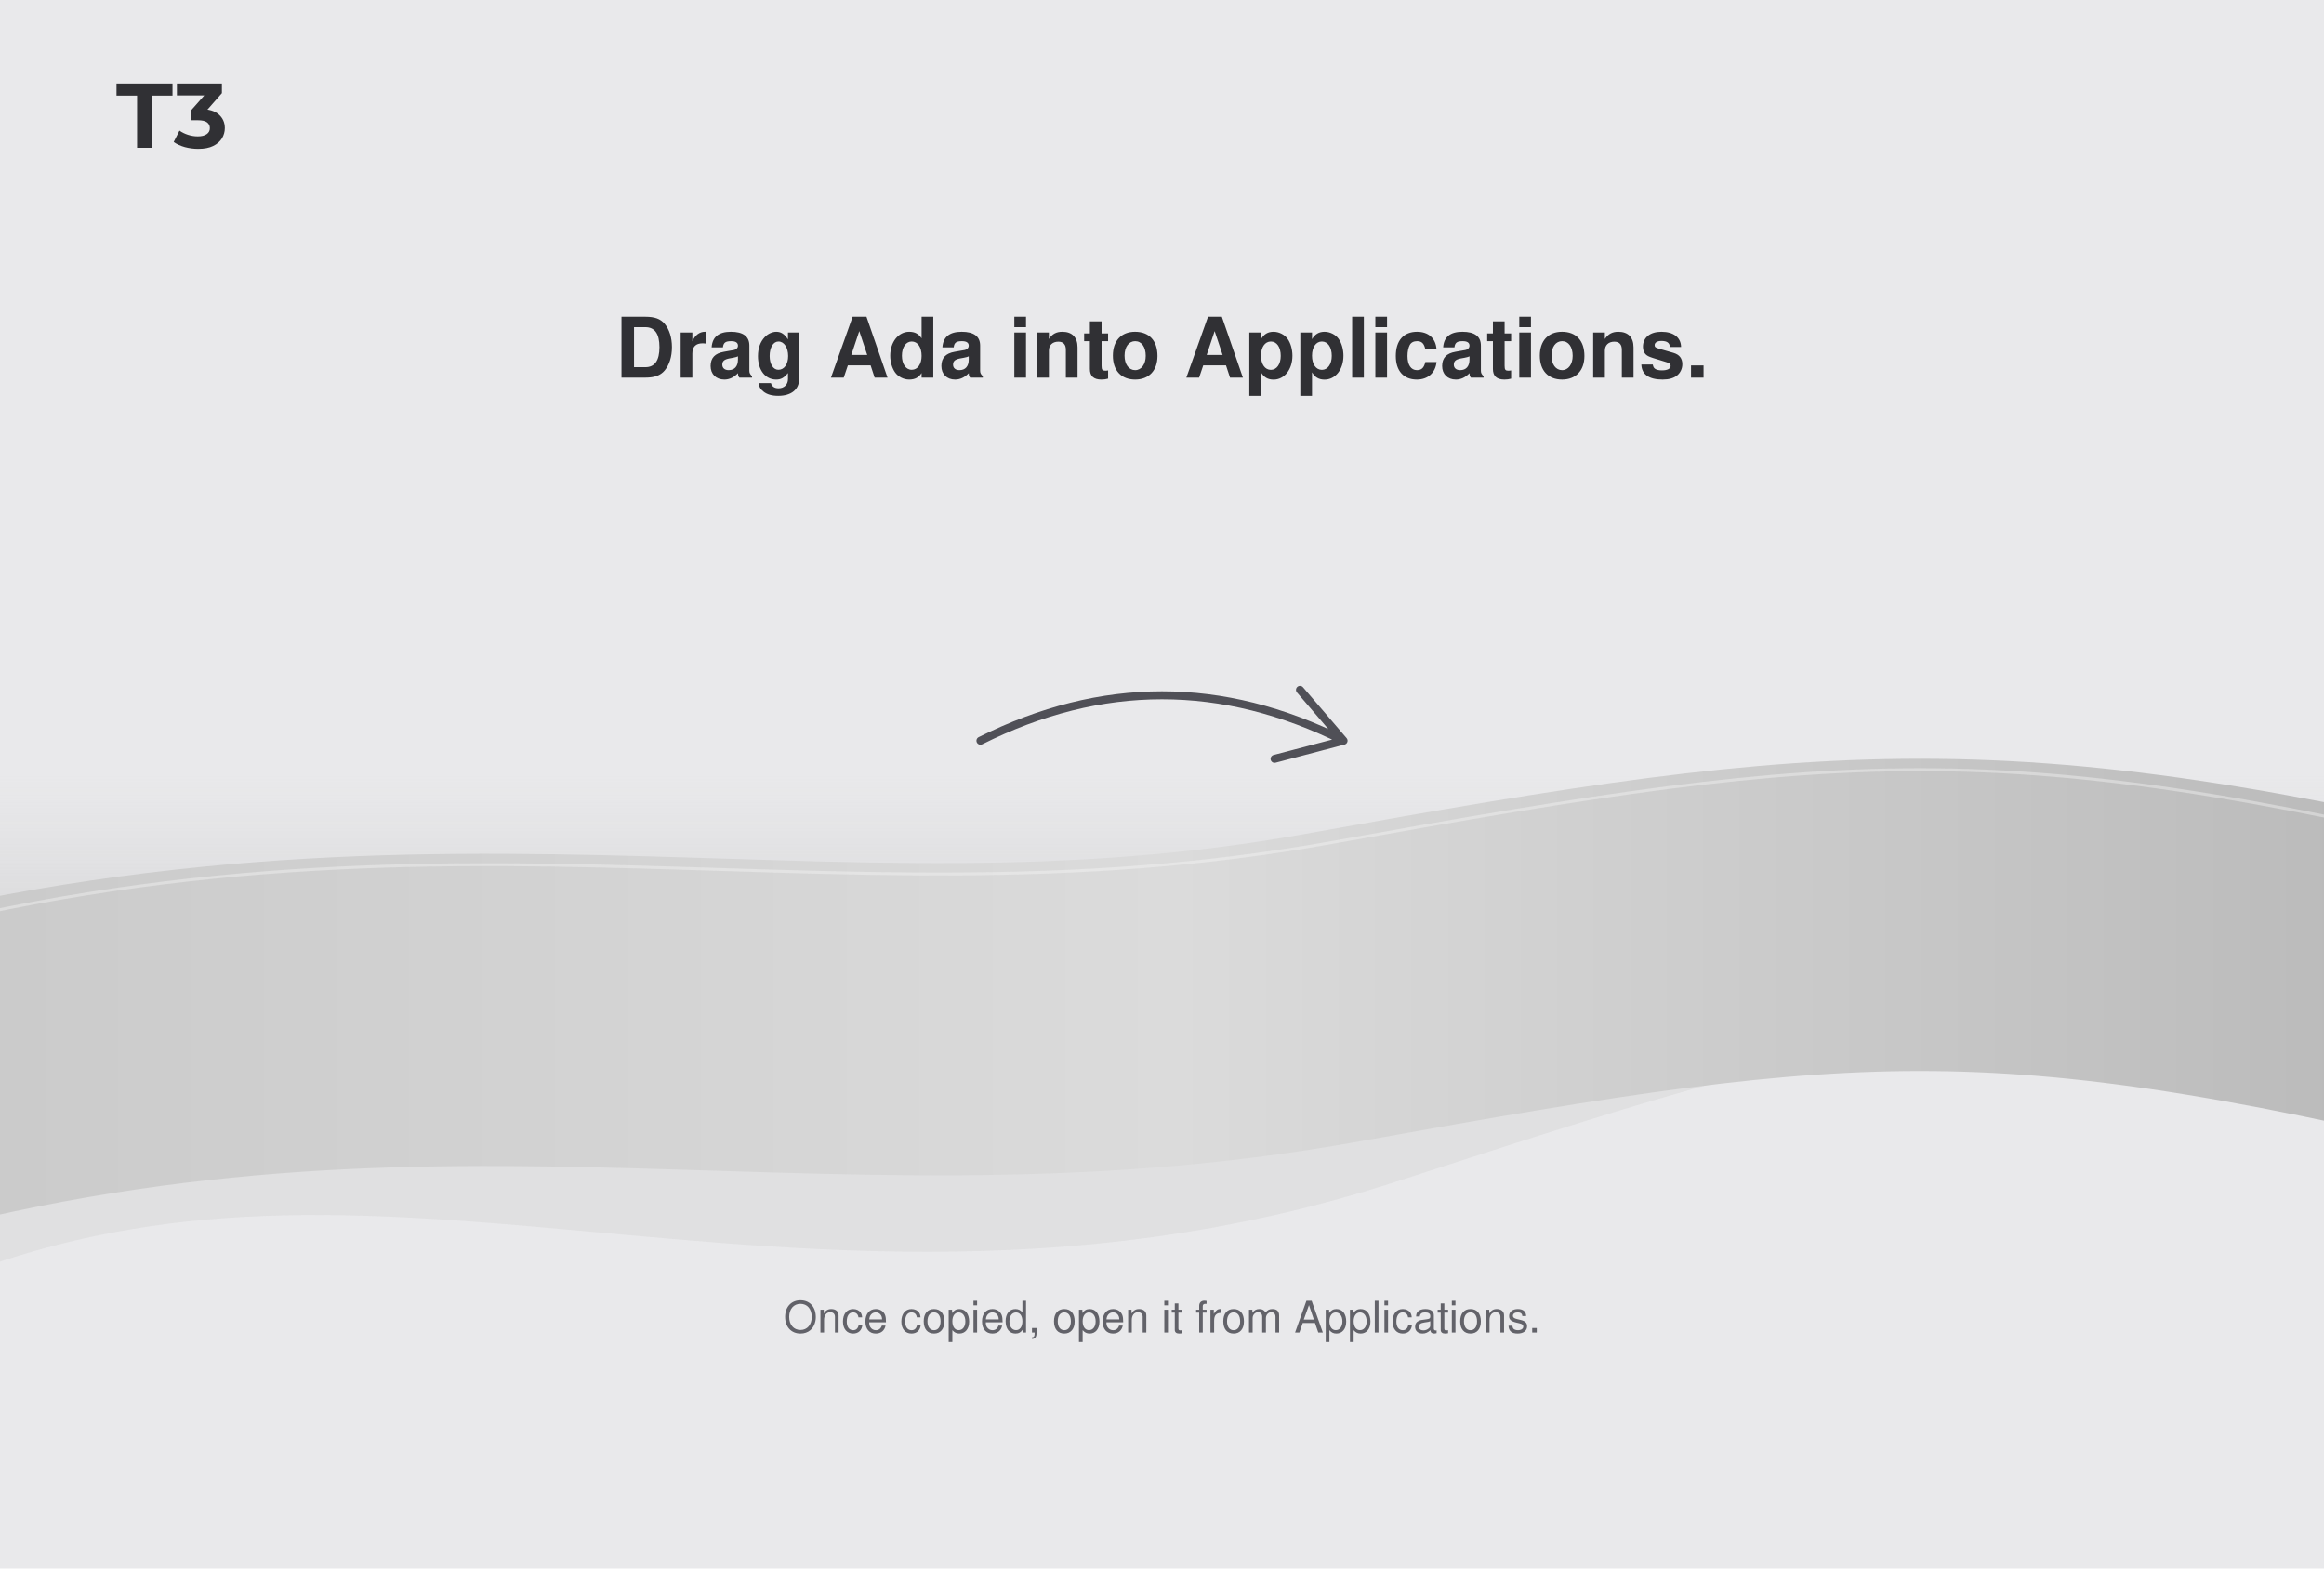
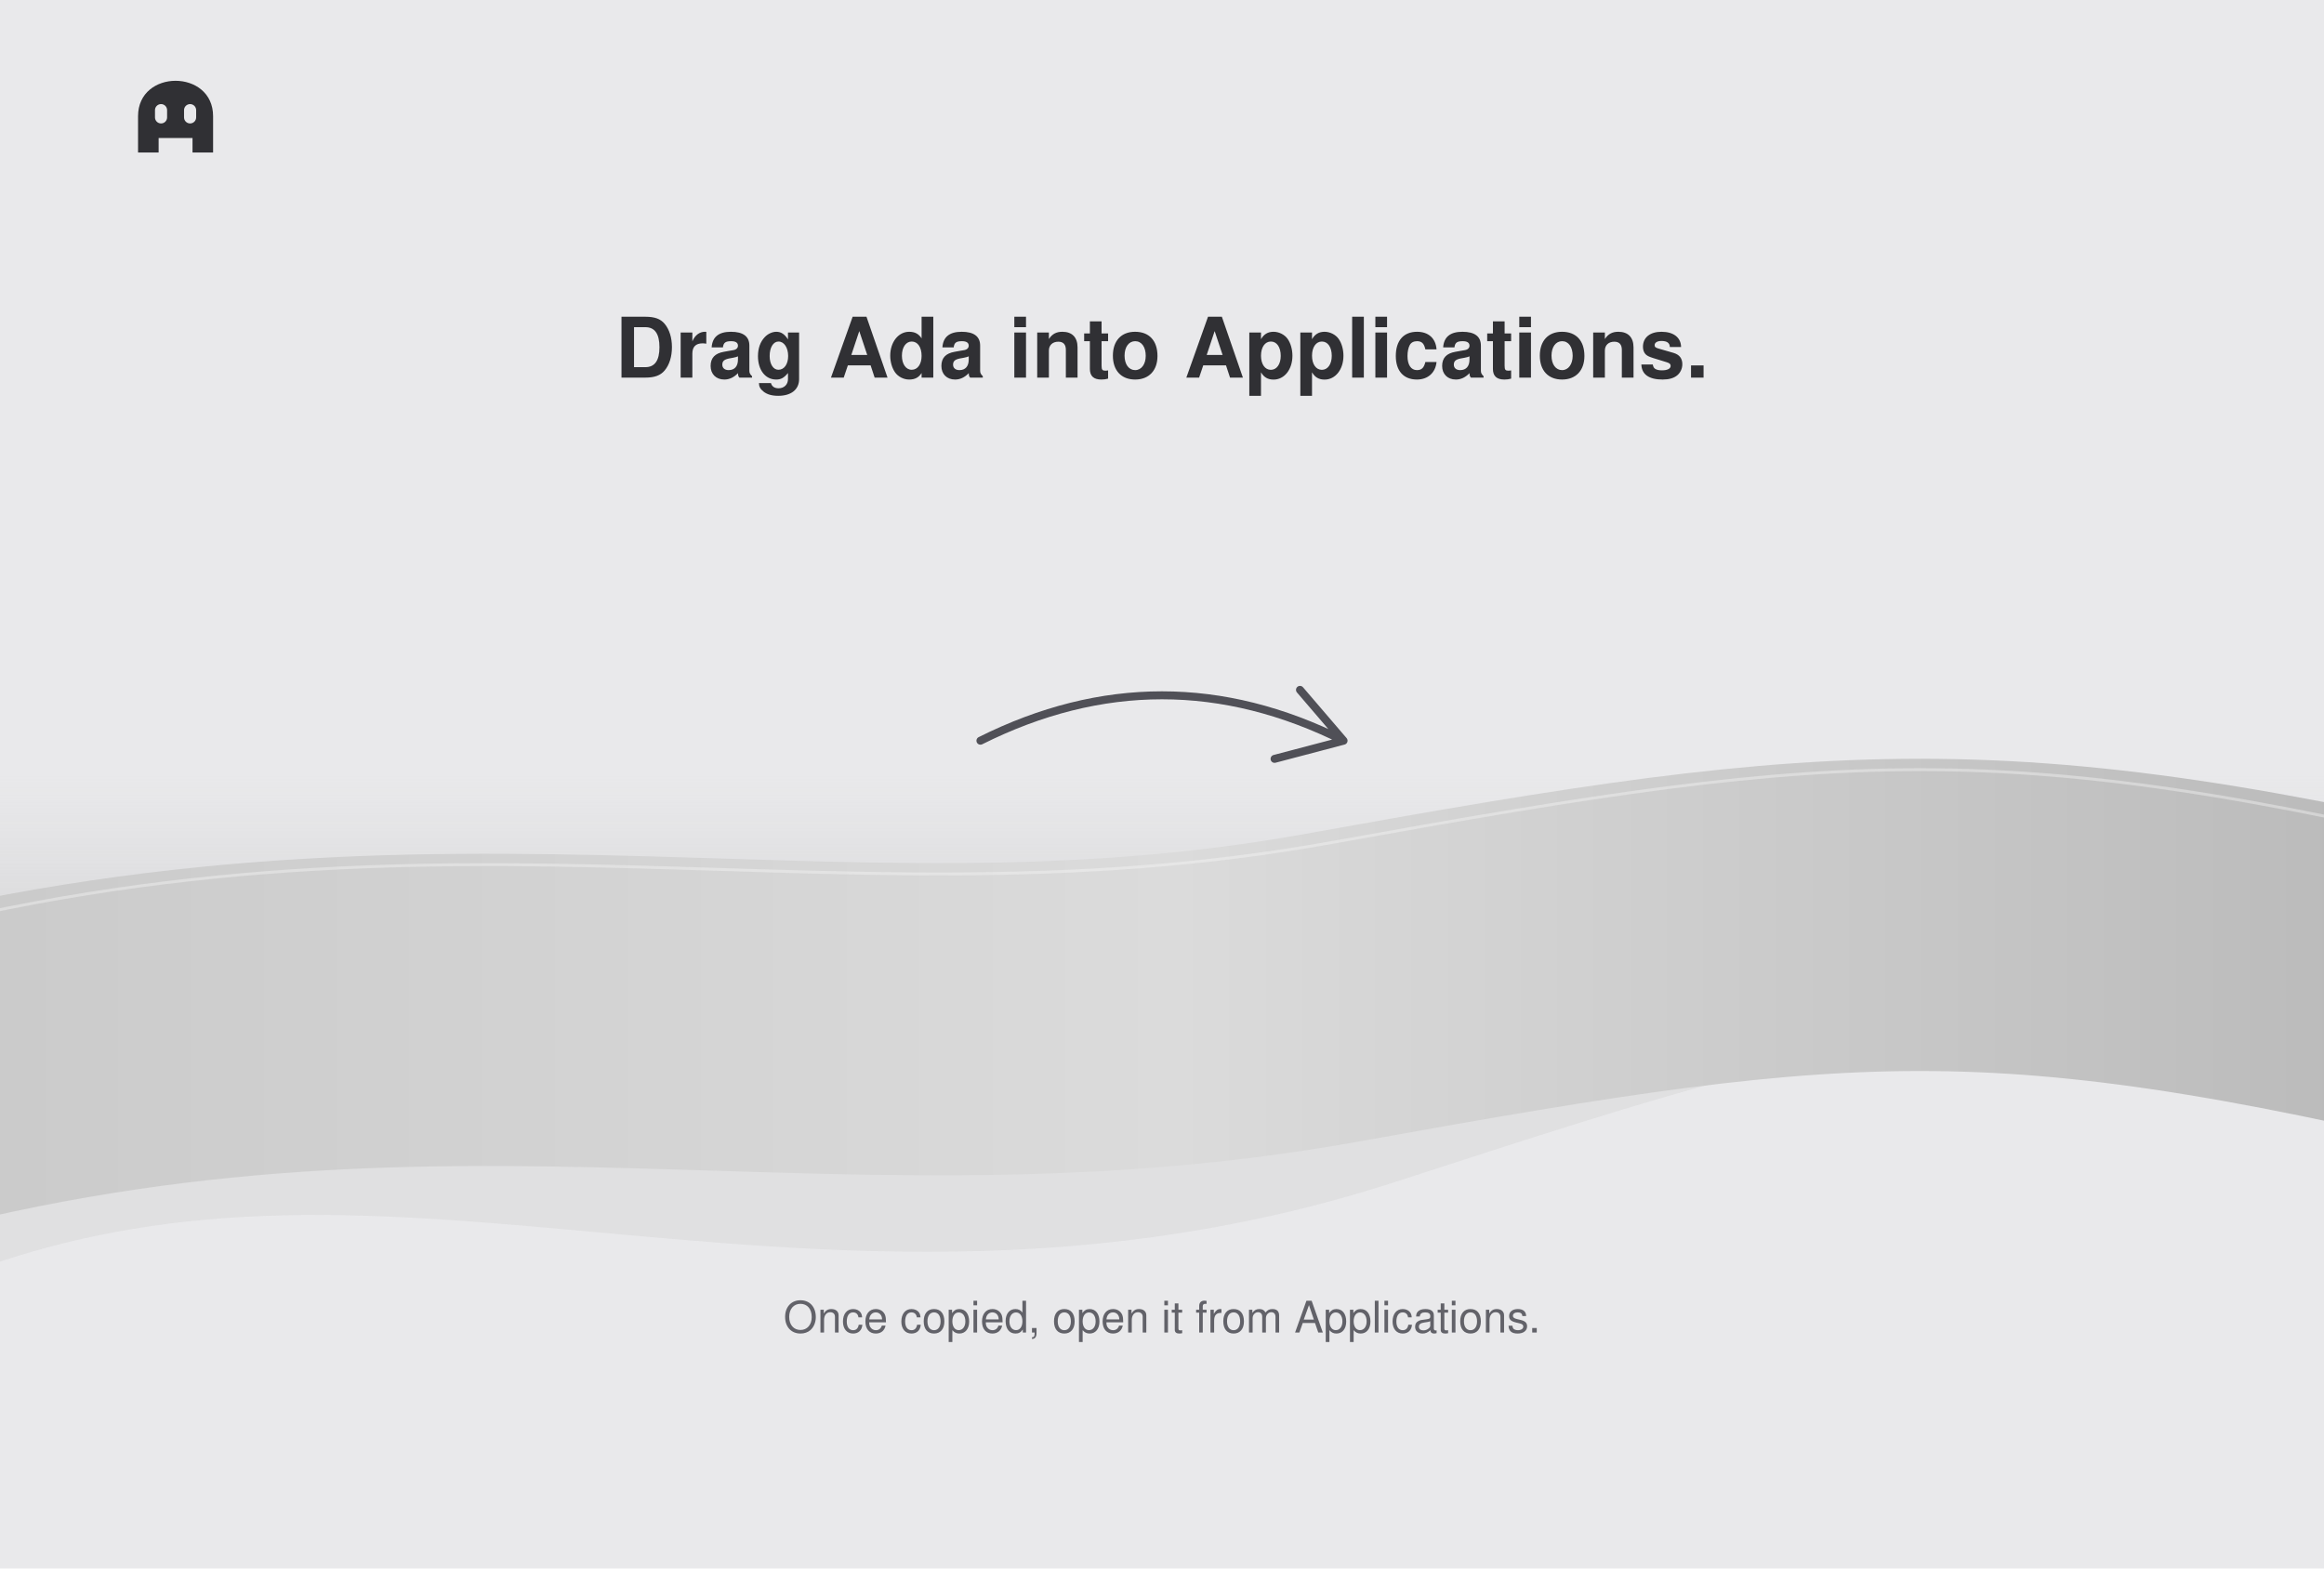
<svg xmlns="http://www.w3.org/2000/svg" width="1280" height="864" viewBox="0 0 640 432">
  <defs>
    <linearGradient id="veil" x1="0" y1="0" x2="0" y2="1">
      <stop stop-color="#B7B7B7" stop-opacity="0" />
      <stop offset=".55" stop-color="#A5A5A5" stop-opacity=".24" />
      <stop offset="1" stop-color="#D1D1D1" stop-opacity=".4" />
    </linearGradient>
    <linearGradient id="silk" x1="0" y1="0" x2="1" y2="0">
      <stop stop-color="#C8C8C8" />
      <stop offset=".5" stop-color="#DBDBDB" />
      <stop offset="1" stop-color="#B5B5B5" />
    </linearGradient>
  </defs>
  <rect width="640" height="432" fill="#E9E9EB" />
  <path d="M-60 293C95 220 214 304 362 256S559 191 707 257" stroke="url(#veil)" stroke-width="146" fill="none" opacity="1" stroke-linecap="round" stroke-linejoin="round" />
  <path d="M-60 306C113 252 223 298 367 272S553 242 707 280" stroke="url(#silk)" stroke-width="86" fill="none" opacity="1" stroke-linecap="round" stroke-linejoin="round" />
  <path d="M-60 266C113 212 223 258 367 232S553 202 707 240" stroke="#F5F5F5" stroke-width="0.8" fill="none" opacity="0.42" stroke-linecap="round" stroke-linejoin="round" />
-   <svg x="32" y="23" width="30" height="18" viewBox="15.531 37 94.394 56.96" fill="#303034">
-     <path d="M33.451 93V47.56H15.531V37H64.331V47.56H46.411V93H33.451ZM86.725 93.96C82.832 93.96 78.965 93.453 75.125 92.44C71.285 91.373 68.032 89.88 65.365 87.96L70.405 78.04C72.539 79.587 75.019 80.813 77.845 81.72C80.672 82.627 83.525 83.08 86.405 83.08C89.659 83.08 92.219 82.44 94.085 81.16C95.952 79.88 96.885 78.12 96.885 75.88C96.885 73.747 96.059 72.067 94.405 70.84C92.752 69.613 90.085 69 86.405 69H80.485V60.44L96.085 42.76L97.525 47.4H68.165V37H107.365V45.4L91.845 63.08L85.285 59.32H89.045C95.925 59.32 101.125 60.867 104.645 63.96C108.165 67.053 109.925 71.027 109.925 75.88C109.925 79.027 109.099 81.987 107.445 84.76C105.792 87.48 103.259 89.693 99.845 91.4C96.432 93.107 92.059 93.96 86.725 93.96Z" />
+   <svg x="38" y="22" width="20.7" height="20" viewBox="19 16 62 60" fill="#303034">
+     <path fill-rule="evenodd" d="M19 76V46C19 7 81 7 81 46V76H64V64H36V76ZM33 41A5 5 0 0 1 43 41V47A5 5 0 0 1 33 47ZM57 41A5 5 0 0 1 67 41V47A5 5 0 0 1 57 47Z" />
  </svg>
  <text x="320" y="104" fill="#303034" font-family="Helvetica" font-size="23" font-weight="700" text-anchor="middle">Drag Ada into Applications.</text>
  <path d="M270 204Q320 179 370 204M358 190L370 204L351 209" stroke="#505057" stroke-width="2.2" fill="none" opacity="1" stroke-linecap="round" stroke-linejoin="round" />
  <text x="320" y="367" fill="#626269" font-family="Helvetica" font-size="12" font-weight="400" text-anchor="middle">Once copied, open it from Applications.</text>
</svg>
